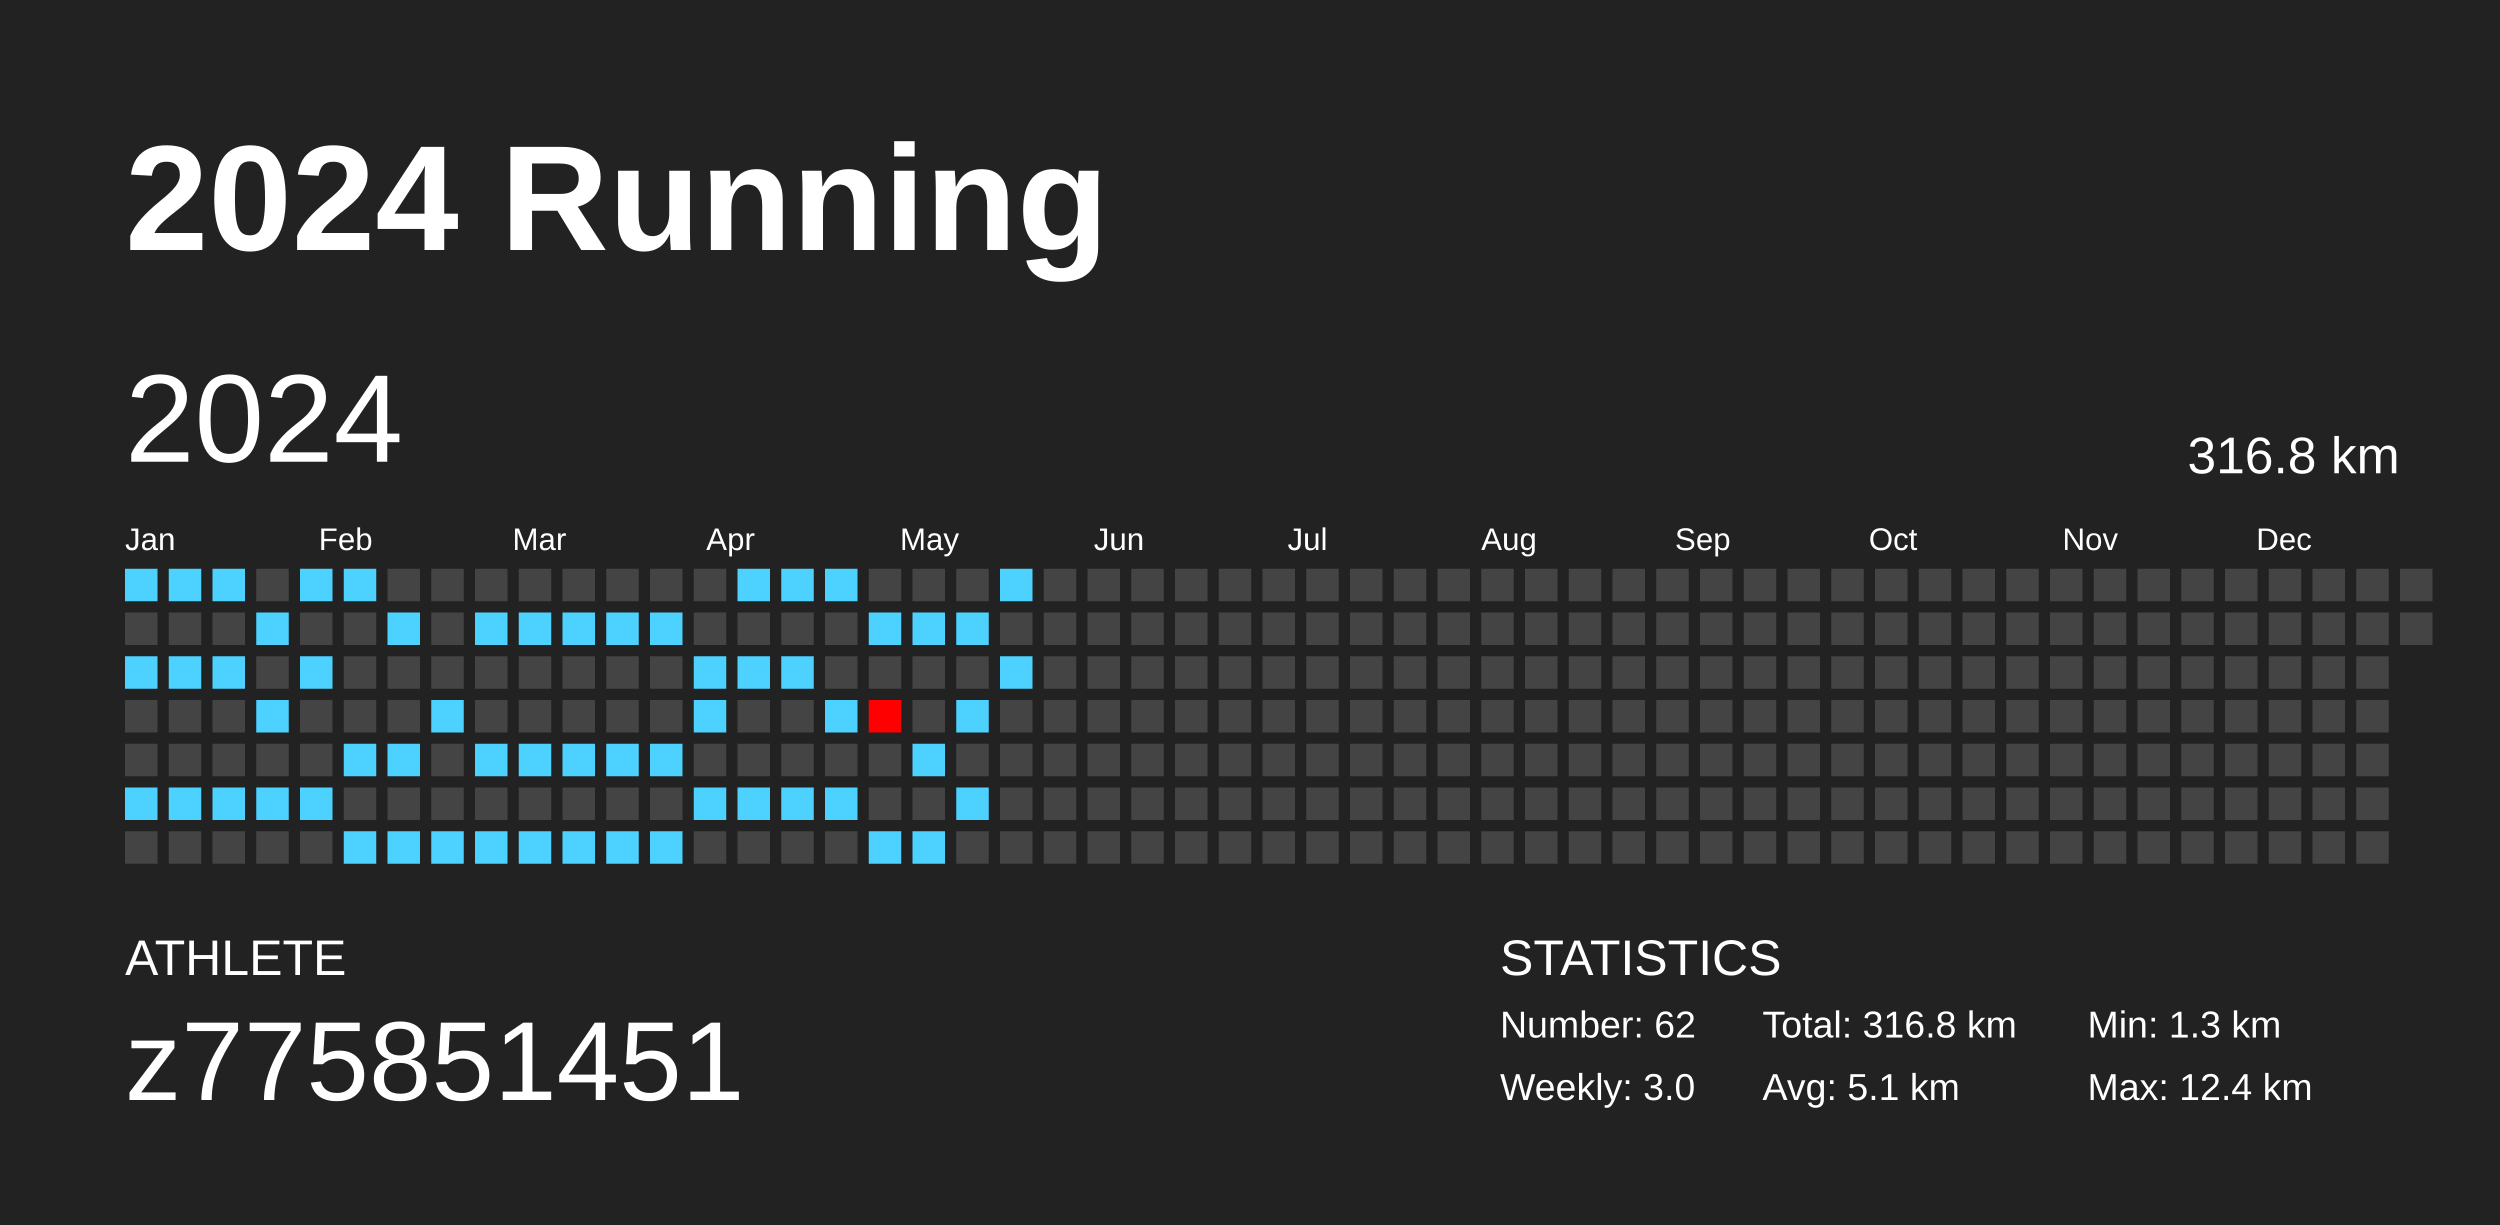
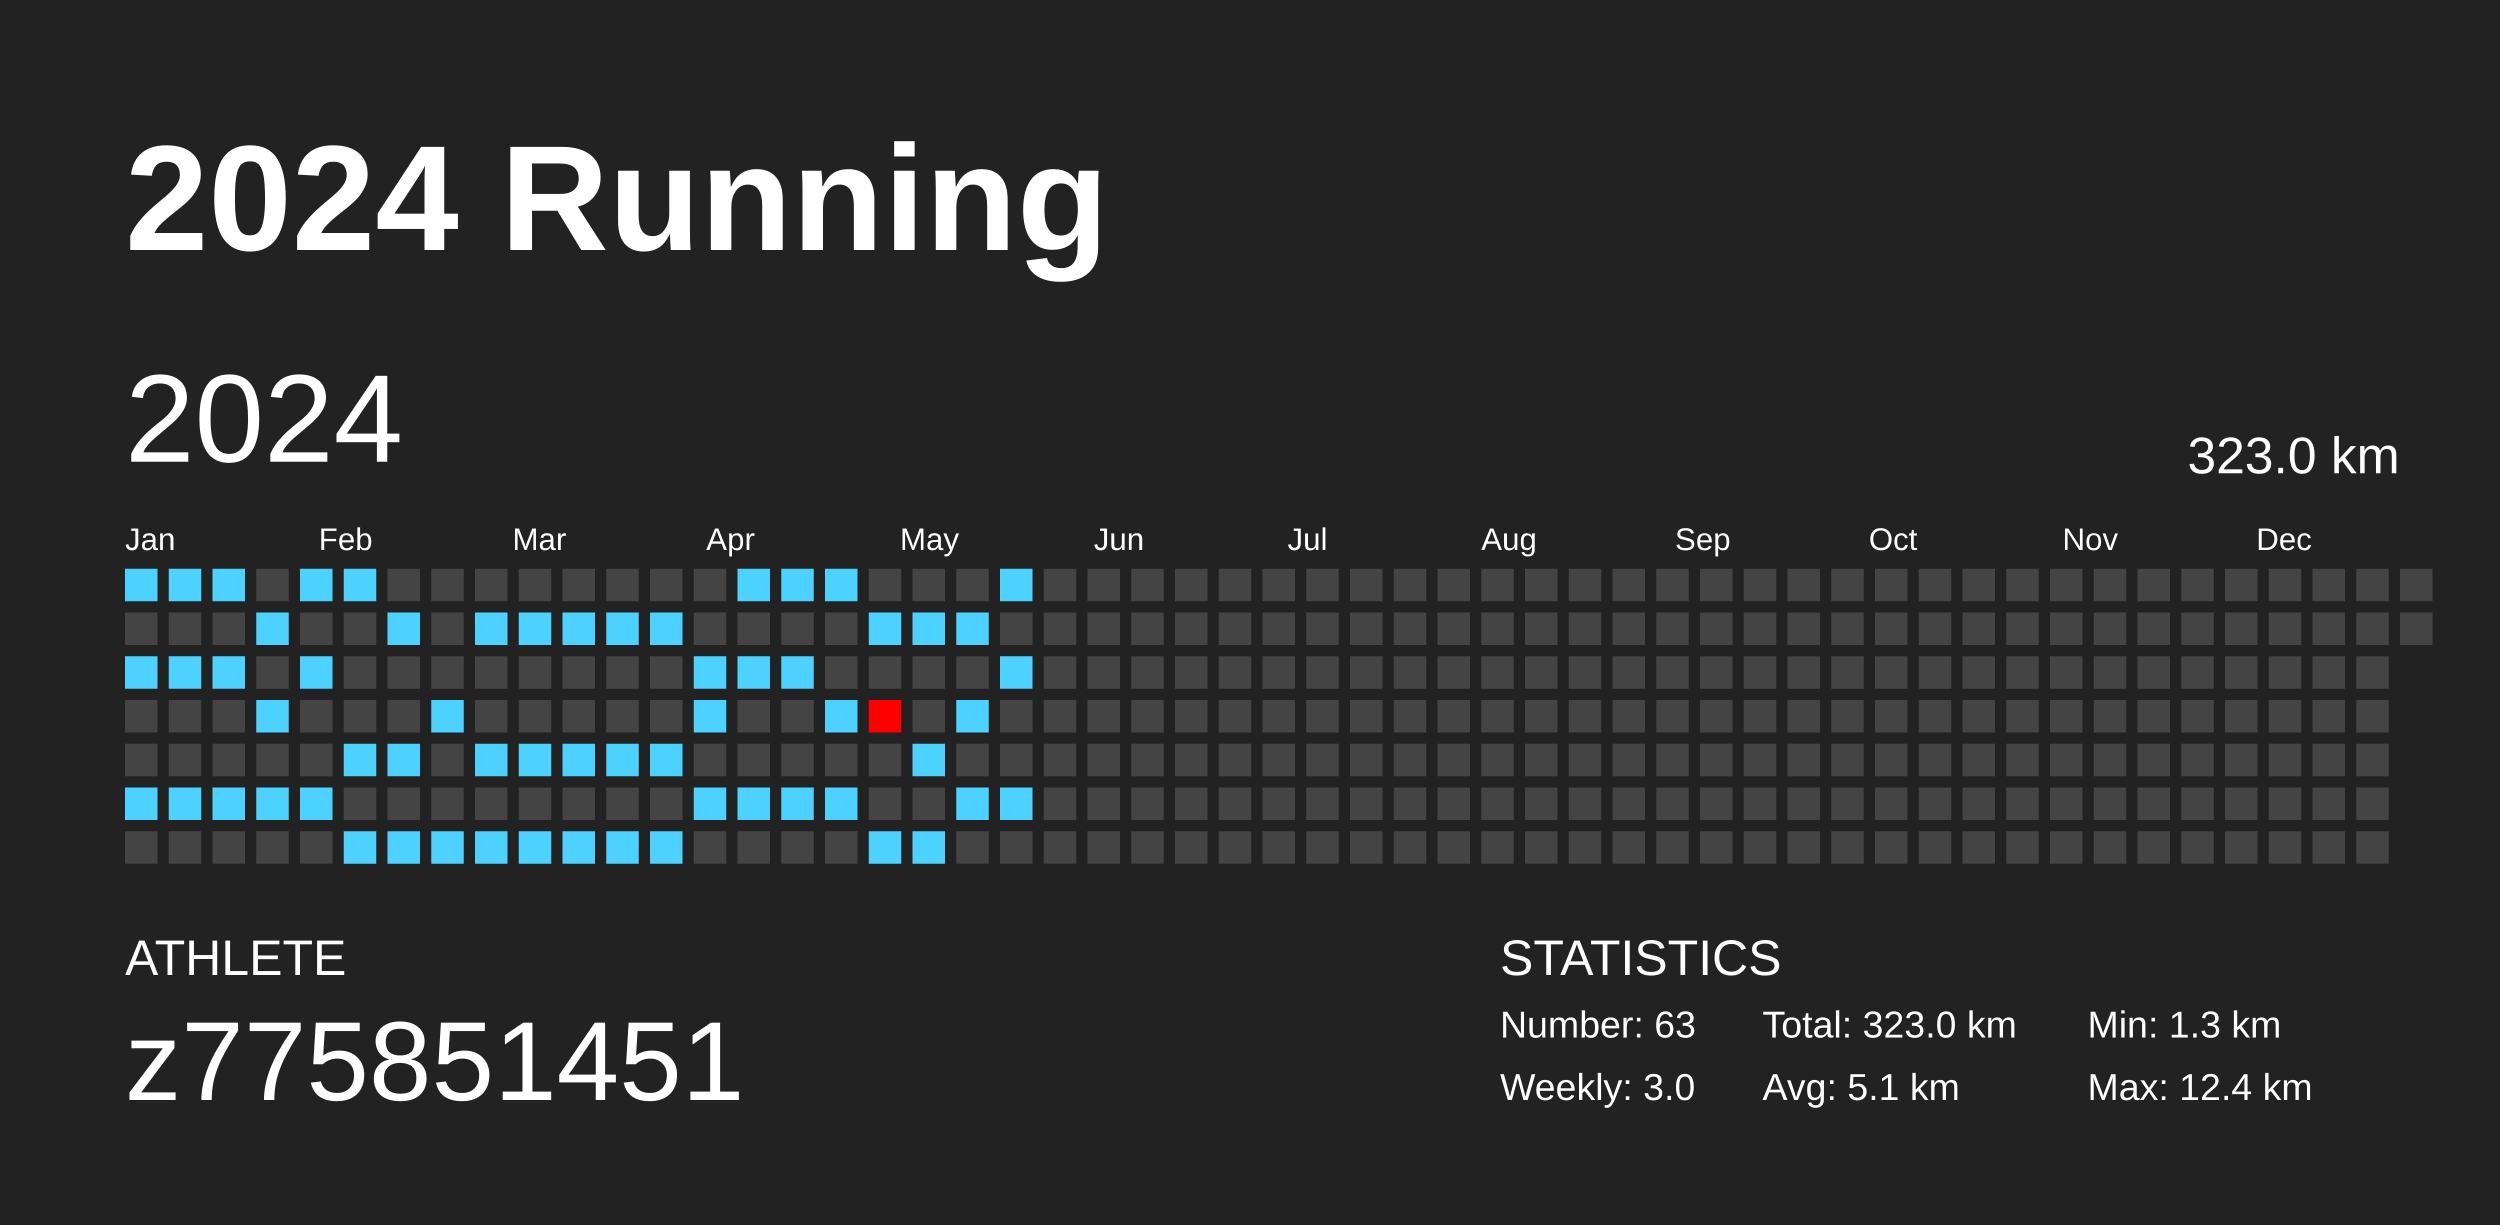
<svg xmlns="http://www.w3.org/2000/svg" baseProfile="full" height="98mm" version="1.1" viewBox="0,0,200,98" width="200mm">
  <defs />
  <rect fill="#222222" height="98" width="200" x="0" y="0" />
  <text fill="#FFFFFF" style="font-size:12px; font-family:Arial; font-weight:bold;" x="10" y="20">2024 Running</text>
  <text fill="#FFFFFF" style="font-size:4px; font-family:Arial" x="10" y="78">ATHLETE</text>
  <text fill="#FFFFFF" style="font-size:9px; font-family:Arial" x="10" y="88">z775851451</text>
  <text fill="#FFFFFF" style="font-size:4px; font-family:Arial" x="120" y="78">STATISTICS</text>
-   <text fill="#FFFFFF" style="font-size:3px; font-family:Arial" x="120" y="83">Number: 62</text>
+   <text fill="#FFFFFF" style="font-size:3px; font-family:Arial" x="120" y="83">Number: 63</text>
  <text fill="#FFFFFF" style="font-size:3px; font-family:Arial" x="120" y="88">Weekly: 3.0</text>
-   <text fill="#FFFFFF" style="font-size:3px; font-family:Arial" x="141" y="83">Total: 316.8 km</text>
+   <text fill="#FFFFFF" style="font-size:3px; font-family:Arial" x="141" y="83">Total: 323.0 km</text>
  <text fill="#FFFFFF" style="font-size:3px; font-family:Arial" x="141" y="88">Avg: 5.1 km</text>
  <text fill="#FFFFFF" style="font-size:3px; font-family:Arial" x="167" y="83">Min: 1.3 km</text>
  <text fill="#FFFFFF" style="font-size:3px; font-family:Arial" x="167" y="88">Max: 12.4 km</text>
  <text dominant-baseline="hanging" fill="#FFFFFF" style="font-size:10.0px; font-family:Arial;" x="10" y="30">2024</text>
-   <text dominant-baseline="hanging" fill="#FFFFFF" style="font-size:4.125px; font-family:Arial;" x="175" y="35">316.8 km</text>
+   <text dominant-baseline="hanging" fill="#FFFFFF" style="font-size:4.125px; font-family:Arial;" x="175" y="35">323.0 km</text>
  <text fill="#FFFFFF" style="font-size:2.5px; font-family:Arial" x="10.0" y="44">Jan</text>
  <text fill="#FFFFFF" style="font-size:2.5px; font-family:Arial" x="25.5" y="44">Feb</text>
  <text fill="#FFFFFF" style="font-size:2.5px; font-family:Arial" x="41.0" y="44">Mar</text>
  <text fill="#FFFFFF" style="font-size:2.5px; font-family:Arial" x="56.5" y="44">Apr</text>
  <text fill="#FFFFFF" style="font-size:2.5px; font-family:Arial" x="72.0" y="44">May</text>
  <text fill="#FFFFFF" style="font-size:2.5px; font-family:Arial" x="87.5" y="44">Jun</text>
  <text fill="#FFFFFF" style="font-size:2.5px; font-family:Arial" x="103.0" y="44">Jul</text>
  <text fill="#FFFFFF" style="font-size:2.5px; font-family:Arial" x="118.5" y="44">Aug</text>
  <text fill="#FFFFFF" style="font-size:2.5px; font-family:Arial" x="134.0" y="44">Sep</text>
  <text fill="#FFFFFF" style="font-size:2.5px; font-family:Arial" x="149.5" y="44">Oct</text>
  <text fill="#FFFFFF" style="font-size:2.5px; font-family:Arial" x="165.0" y="44">Nov</text>
  <text fill="#FFFFFF" style="font-size:2.5px; font-family:Arial" x="180.5" y="44">Dec</text>
  <rect fill="#4dd2ff" height="2.6" width="2.6" x="10.0" y="45.5" />
  <rect fill="#444444" height="2.6" width="2.6" x="10.0" y="49.0" />
  <rect fill="#4dd2ff" height="2.6" width="2.6" x="10.0" y="52.5" />
  <rect fill="#444444" height="2.6" width="2.6" x="10.0" y="56.0" />
  <rect fill="#444444" height="2.6" width="2.6" x="10.0" y="59.5" />
  <rect fill="#4dd2ff" height="2.6" width="2.6" x="10.0" y="63.0" />
  <rect fill="#444444" height="2.6" width="2.6" x="10.0" y="66.5" />
  <rect fill="#4dd2ff" height="2.6" width="2.6" x="13.5" y="45.5" />
  <rect fill="#444444" height="2.6" width="2.6" x="13.5" y="49.0" />
  <rect fill="#4dd2ff" height="2.6" width="2.6" x="13.5" y="52.5" />
  <rect fill="#444444" height="2.6" width="2.6" x="13.5" y="56.0" />
  <rect fill="#444444" height="2.6" width="2.6" x="13.5" y="59.5" />
  <rect fill="#4dd2ff" height="2.6" width="2.6" x="13.5" y="63.0" />
  <rect fill="#444444" height="2.6" width="2.6" x="13.5" y="66.5" />
  <rect fill="#4dd2ff" height="2.6" width="2.6" x="17.0" y="45.5" />
  <rect fill="#444444" height="2.6" width="2.6" x="17.0" y="49.0" />
  <rect fill="#4dd2ff" height="2.6" width="2.6" x="17.0" y="52.5" />
  <rect fill="#444444" height="2.6" width="2.6" x="17.0" y="56.0" />
  <rect fill="#444444" height="2.6" width="2.6" x="17.0" y="59.5" />
  <rect fill="#4dd2ff" height="2.6" width="2.6" x="17.0" y="63.0" />
  <rect fill="#444444" height="2.6" width="2.6" x="17.0" y="66.5" />
  <rect fill="#444444" height="2.6" width="2.6" x="20.5" y="45.5" />
  <rect fill="#4dd2ff" height="2.6" width="2.6" x="20.5" y="49.0" />
  <rect fill="#444444" height="2.6" width="2.6" x="20.5" y="52.5" />
  <rect fill="#4dd2ff" height="2.6" width="2.6" x="20.5" y="56.0" />
  <rect fill="#444444" height="2.6" width="2.6" x="20.5" y="59.5" />
  <rect fill="#4dd2ff" height="2.6" width="2.6" x="20.5" y="63.0" />
  <rect fill="#444444" height="2.6" width="2.6" x="20.5" y="66.5" />
  <rect fill="#4dd2ff" height="2.6" width="2.6" x="24.0" y="45.5" />
  <rect fill="#444444" height="2.6" width="2.6" x="24.0" y="49.0" />
  <rect fill="#4dd2ff" height="2.6" width="2.6" x="24.0" y="52.5" />
  <rect fill="#444444" height="2.6" width="2.6" x="24.0" y="56.0" />
  <rect fill="#444444" height="2.6" width="2.6" x="24.0" y="59.5" />
  <rect fill="#4dd2ff" height="2.6" width="2.6" x="24.0" y="63.0" />
  <rect fill="#444444" height="2.6" width="2.6" x="24.0" y="66.5" />
  <rect fill="#4dd2ff" height="2.6" width="2.6" x="27.5" y="45.5" />
  <rect fill="#444444" height="2.6" width="2.6" x="27.5" y="49.0" />
  <rect fill="#444444" height="2.6" width="2.6" x="27.5" y="52.5" />
  <rect fill="#444444" height="2.6" width="2.6" x="27.5" y="56.0" />
  <rect fill="#4dd2ff" height="2.6" width="2.6" x="27.5" y="59.5" />
  <rect fill="#444444" height="2.6" width="2.6" x="27.5" y="63.0" />
  <rect fill="#4dd2ff" height="2.6" width="2.6" x="27.5" y="66.5" />
  <rect fill="#444444" height="2.6" width="2.6" x="31.0" y="45.5" />
  <rect fill="#4dd2ff" height="2.6" width="2.6" x="31.0" y="49.0" />
  <rect fill="#444444" height="2.6" width="2.6" x="31.0" y="52.5" />
  <rect fill="#444444" height="2.6" width="2.6" x="31.0" y="56.0" />
  <rect fill="#4dd2ff" height="2.6" width="2.6" x="31.0" y="59.5" />
  <rect fill="#444444" height="2.6" width="2.6" x="31.0" y="63.0" />
  <rect fill="#4dd2ff" height="2.6" width="2.6" x="31.0" y="66.5" />
  <rect fill="#444444" height="2.6" width="2.6" x="34.5" y="45.5" />
  <rect fill="#444444" height="2.6" width="2.6" x="34.5" y="49.0" />
  <rect fill="#444444" height="2.6" width="2.6" x="34.5" y="52.5" />
  <rect fill="#4dd2ff" height="2.6" width="2.6" x="34.5" y="56.0" />
  <rect fill="#444444" height="2.6" width="2.6" x="34.5" y="59.5" />
  <rect fill="#444444" height="2.6" width="2.6" x="34.5" y="63.0" />
  <rect fill="#4dd2ff" height="2.6" width="2.6" x="34.5" y="66.5" />
  <rect fill="#444444" height="2.6" width="2.6" x="38.0" y="45.5" />
  <rect fill="#4dd2ff" height="2.6" width="2.6" x="38.0" y="49.0" />
  <rect fill="#444444" height="2.6" width="2.6" x="38.0" y="52.5" />
  <rect fill="#444444" height="2.6" width="2.6" x="38.0" y="56.0" />
  <rect fill="#4dd2ff" height="2.6" width="2.6" x="38.0" y="59.5" />
  <rect fill="#444444" height="2.6" width="2.6" x="38.0" y="63.0" />
  <rect fill="#4dd2ff" height="2.6" width="2.6" x="38.0" y="66.5" />
  <rect fill="#444444" height="2.6" width="2.6" x="41.5" y="45.5" />
  <rect fill="#4dd2ff" height="2.6" width="2.6" x="41.5" y="49.0" />
  <rect fill="#444444" height="2.6" width="2.6" x="41.5" y="52.5" />
  <rect fill="#444444" height="2.6" width="2.6" x="41.5" y="56.0" />
  <rect fill="#4dd2ff" height="2.6" width="2.6" x="41.5" y="59.5" />
  <rect fill="#444444" height="2.6" width="2.6" x="41.5" y="63.0" />
  <rect fill="#4dd2ff" height="2.6" width="2.6" x="41.5" y="66.5" />
  <rect fill="#444444" height="2.6" width="2.6" x="45.0" y="45.5" />
  <rect fill="#4dd2ff" height="2.6" width="2.6" x="45.0" y="49.0" />
  <rect fill="#444444" height="2.6" width="2.6" x="45.0" y="52.5" />
  <rect fill="#444444" height="2.6" width="2.6" x="45.0" y="56.0" />
  <rect fill="#4dd2ff" height="2.6" width="2.6" x="45.0" y="59.5" />
  <rect fill="#444444" height="2.6" width="2.6" x="45.0" y="63.0" />
  <rect fill="#4dd2ff" height="2.6" width="2.6" x="45.0" y="66.5" />
  <rect fill="#444444" height="2.6" width="2.6" x="48.5" y="45.5" />
  <rect fill="#4dd2ff" height="2.6" width="2.6" x="48.5" y="49.0" />
  <rect fill="#444444" height="2.6" width="2.6" x="48.5" y="52.5" />
  <rect fill="#444444" height="2.6" width="2.6" x="48.5" y="56.0" />
  <rect fill="#4dd2ff" height="2.6" width="2.6" x="48.5" y="59.5" />
  <rect fill="#444444" height="2.6" width="2.6" x="48.5" y="63.0" />
  <rect fill="#4dd2ff" height="2.6" width="2.6" x="48.5" y="66.5" />
  <rect fill="#444444" height="2.6" width="2.6" x="52.0" y="45.5" />
  <rect fill="#4dd2ff" height="2.6" width="2.6" x="52.0" y="49.0" />
  <rect fill="#444444" height="2.6" width="2.6" x="52.0" y="52.5" />
  <rect fill="#444444" height="2.6" width="2.6" x="52.0" y="56.0" />
  <rect fill="#4dd2ff" height="2.6" width="2.6" x="52.0" y="59.5" />
  <rect fill="#444444" height="2.6" width="2.6" x="52.0" y="63.0" />
  <rect fill="#4dd2ff" height="2.6" width="2.6" x="52.0" y="66.5" />
  <rect fill="#444444" height="2.6" width="2.6" x="55.5" y="45.5" />
  <rect fill="#444444" height="2.6" width="2.6" x="55.5" y="49.0" />
  <rect fill="#4dd2ff" height="2.6" width="2.6" x="55.5" y="52.5" />
  <rect fill="#4dd2ff" height="2.6" width="2.6" x="55.5" y="56.0" />
  <rect fill="#444444" height="2.6" width="2.6" x="55.5" y="59.5" />
  <rect fill="#4dd2ff" height="2.6" width="2.6" x="55.5" y="63.0" />
  <rect fill="#444444" height="2.6" width="2.6" x="55.5" y="66.5" />
  <rect fill="#4dd2ff" height="2.6" width="2.6" x="59.0" y="45.5" />
  <rect fill="#444444" height="2.6" width="2.6" x="59.0" y="49.0" />
  <rect fill="#4dd2ff" height="2.6" width="2.6" x="59.0" y="52.5" />
  <rect fill="#444444" height="2.6" width="2.6" x="59.0" y="56.0" />
  <rect fill="#444444" height="2.6" width="2.6" x="59.0" y="59.5" />
  <rect fill="#4dd2ff" height="2.6" width="2.6" x="59.0" y="63.0" />
  <rect fill="#444444" height="2.6" width="2.6" x="59.0" y="66.5" />
  <rect fill="#4dd2ff" height="2.6" width="2.6" x="62.5" y="45.5" />
  <rect fill="#444444" height="2.6" width="2.6" x="62.5" y="49.0" />
  <rect fill="#4dd2ff" height="2.6" width="2.6" x="62.5" y="52.5" />
  <rect fill="#444444" height="2.6" width="2.6" x="62.5" y="56.0" />
  <rect fill="#444444" height="2.6" width="2.6" x="62.5" y="59.5" />
  <rect fill="#4dd2ff" height="2.6" width="2.6" x="62.5" y="63.0" />
  <rect fill="#444444" height="2.6" width="2.6" x="62.5" y="66.5" />
  <rect fill="#4dd2ff" height="2.6" width="2.6" x="66.0" y="45.5" />
  <rect fill="#444444" height="2.6" width="2.6" x="66.0" y="49.0" />
  <rect fill="#444444" height="2.6" width="2.6" x="66.0" y="52.5" />
  <rect fill="#4dd2ff" height="2.6" width="2.6" x="66.0" y="56.0" />
  <rect fill="#444444" height="2.6" width="2.6" x="66.0" y="59.5" />
  <rect fill="#4dd2ff" height="2.6" width="2.6" x="66.0" y="63.0" />
  <rect fill="#444444" height="2.6" width="2.6" x="66.0" y="66.5" />
  <rect fill="#444444" height="2.6" width="2.6" x="69.5" y="45.5" />
  <rect fill="#4dd2ff" height="2.6" width="2.6" x="69.5" y="49.0" />
  <rect fill="#444444" height="2.6" width="2.6" x="69.5" y="52.5" />
  <rect fill="#ff0000" height="2.6" width="2.6" x="69.5" y="56.0" />
  <rect fill="#444444" height="2.6" width="2.6" x="69.5" y="59.5" />
  <rect fill="#444444" height="2.6" width="2.6" x="69.5" y="63.0" />
  <rect fill="#4dd2ff" height="2.6" width="2.6" x="69.5" y="66.5" />
  <rect fill="#444444" height="2.6" width="2.6" x="73.0" y="45.5" />
  <rect fill="#4dd2ff" height="2.6" width="2.6" x="73.0" y="49.0" />
  <rect fill="#444444" height="2.6" width="2.6" x="73.0" y="52.5" />
  <rect fill="#444444" height="2.6" width="2.6" x="73.0" y="56.0" />
  <rect fill="#4dd2ff" height="2.6" width="2.6" x="73.0" y="59.5" />
  <rect fill="#444444" height="2.6" width="2.6" x="73.0" y="63.0" />
  <rect fill="#4dd2ff" height="2.6" width="2.6" x="73.0" y="66.5" />
  <rect fill="#444444" height="2.6" width="2.6" x="76.5" y="45.5" />
  <rect fill="#4dd2ff" height="2.6" width="2.6" x="76.5" y="49.0" />
  <rect fill="#444444" height="2.6" width="2.6" x="76.5" y="52.5" />
  <rect fill="#4dd2ff" height="2.6" width="2.6" x="76.5" y="56.0" />
  <rect fill="#444444" height="2.6" width="2.6" x="76.5" y="59.5" />
  <rect fill="#4dd2ff" height="2.6" width="2.6" x="76.5" y="63.0" />
  <rect fill="#444444" height="2.6" width="2.6" x="76.5" y="66.5" />
  <rect fill="#4dd2ff" height="2.6" width="2.6" x="80.0" y="45.5" />
  <rect fill="#444444" height="2.6" width="2.6" x="80.0" y="49.0" />
  <rect fill="#4dd2ff" height="2.6" width="2.6" x="80.0" y="52.5" />
  <rect fill="#444444" height="2.6" width="2.6" x="80.0" y="56.0" />
  <rect fill="#444444" height="2.6" width="2.6" x="80.0" y="59.5" />
-   <rect fill="#444444" height="2.6" width="2.6" x="80.0" y="63.0" />
+   <rect fill="#4dd2ff" height="2.6" width="2.6" x="80.0" y="63.0" />
  <rect fill="#444444" height="2.6" width="2.6" x="80.0" y="66.5" />
  <rect fill="#444444" height="2.6" width="2.6" x="83.5" y="45.5" />
  <rect fill="#444444" height="2.6" width="2.6" x="83.5" y="49.0" />
  <rect fill="#444444" height="2.6" width="2.6" x="83.5" y="52.5" />
  <rect fill="#444444" height="2.6" width="2.6" x="83.5" y="56.0" />
  <rect fill="#444444" height="2.6" width="2.6" x="83.5" y="59.5" />
  <rect fill="#444444" height="2.6" width="2.6" x="83.5" y="63.0" />
  <rect fill="#444444" height="2.6" width="2.6" x="83.5" y="66.5" />
  <rect fill="#444444" height="2.6" width="2.6" x="87.0" y="45.5" />
  <rect fill="#444444" height="2.6" width="2.6" x="87.0" y="49.0" />
  <rect fill="#444444" height="2.6" width="2.6" x="87.0" y="52.5" />
  <rect fill="#444444" height="2.6" width="2.6" x="87.0" y="56.0" />
  <rect fill="#444444" height="2.6" width="2.6" x="87.0" y="59.5" />
  <rect fill="#444444" height="2.6" width="2.6" x="87.0" y="63.0" />
  <rect fill="#444444" height="2.6" width="2.6" x="87.0" y="66.5" />
  <rect fill="#444444" height="2.6" width="2.6" x="90.5" y="45.5" />
  <rect fill="#444444" height="2.6" width="2.6" x="90.5" y="49.0" />
  <rect fill="#444444" height="2.6" width="2.6" x="90.5" y="52.5" />
  <rect fill="#444444" height="2.6" width="2.6" x="90.5" y="56.0" />
  <rect fill="#444444" height="2.6" width="2.6" x="90.5" y="59.5" />
  <rect fill="#444444" height="2.6" width="2.6" x="90.5" y="63.0" />
  <rect fill="#444444" height="2.6" width="2.6" x="90.5" y="66.5" />
  <rect fill="#444444" height="2.6" width="2.6" x="94.0" y="45.5" />
  <rect fill="#444444" height="2.6" width="2.6" x="94.0" y="49.0" />
  <rect fill="#444444" height="2.6" width="2.6" x="94.0" y="52.5" />
  <rect fill="#444444" height="2.6" width="2.6" x="94.0" y="56.0" />
  <rect fill="#444444" height="2.6" width="2.6" x="94.0" y="59.5" />
  <rect fill="#444444" height="2.6" width="2.6" x="94.0" y="63.0" />
  <rect fill="#444444" height="2.6" width="2.6" x="94.0" y="66.5" />
  <rect fill="#444444" height="2.6" width="2.6" x="97.5" y="45.5" />
  <rect fill="#444444" height="2.6" width="2.6" x="97.5" y="49.0" />
  <rect fill="#444444" height="2.6" width="2.6" x="97.5" y="52.5" />
  <rect fill="#444444" height="2.6" width="2.6" x="97.5" y="56.0" />
  <rect fill="#444444" height="2.6" width="2.6" x="97.5" y="59.5" />
  <rect fill="#444444" height="2.6" width="2.6" x="97.5" y="63.0" />
  <rect fill="#444444" height="2.6" width="2.6" x="97.5" y="66.5" />
  <rect fill="#444444" height="2.6" width="2.6" x="101.0" y="45.5" />
  <rect fill="#444444" height="2.6" width="2.6" x="101.0" y="49.0" />
  <rect fill="#444444" height="2.6" width="2.6" x="101.0" y="52.5" />
  <rect fill="#444444" height="2.6" width="2.6" x="101.0" y="56.0" />
  <rect fill="#444444" height="2.6" width="2.6" x="101.0" y="59.5" />
  <rect fill="#444444" height="2.6" width="2.6" x="101.0" y="63.0" />
  <rect fill="#444444" height="2.6" width="2.6" x="101.0" y="66.5" />
  <rect fill="#444444" height="2.6" width="2.6" x="104.5" y="45.5" />
  <rect fill="#444444" height="2.6" width="2.6" x="104.5" y="49.0" />
  <rect fill="#444444" height="2.6" width="2.6" x="104.5" y="52.5" />
  <rect fill="#444444" height="2.6" width="2.6" x="104.5" y="56.0" />
  <rect fill="#444444" height="2.6" width="2.6" x="104.5" y="59.5" />
  <rect fill="#444444" height="2.6" width="2.6" x="104.5" y="63.0" />
  <rect fill="#444444" height="2.6" width="2.6" x="104.5" y="66.5" />
  <rect fill="#444444" height="2.6" width="2.6" x="108.0" y="45.5" />
  <rect fill="#444444" height="2.6" width="2.6" x="108.0" y="49.0" />
  <rect fill="#444444" height="2.6" width="2.6" x="108.0" y="52.5" />
  <rect fill="#444444" height="2.6" width="2.6" x="108.0" y="56.0" />
  <rect fill="#444444" height="2.6" width="2.6" x="108.0" y="59.5" />
  <rect fill="#444444" height="2.6" width="2.6" x="108.0" y="63.0" />
  <rect fill="#444444" height="2.6" width="2.6" x="108.0" y="66.5" />
  <rect fill="#444444" height="2.6" width="2.6" x="111.5" y="45.5" />
  <rect fill="#444444" height="2.6" width="2.6" x="111.5" y="49.0" />
  <rect fill="#444444" height="2.6" width="2.6" x="111.5" y="52.5" />
  <rect fill="#444444" height="2.6" width="2.6" x="111.5" y="56.0" />
  <rect fill="#444444" height="2.6" width="2.6" x="111.5" y="59.5" />
  <rect fill="#444444" height="2.6" width="2.6" x="111.5" y="63.0" />
  <rect fill="#444444" height="2.6" width="2.6" x="111.5" y="66.5" />
  <rect fill="#444444" height="2.6" width="2.6" x="115.0" y="45.5" />
  <rect fill="#444444" height="2.6" width="2.6" x="115.0" y="49.0" />
  <rect fill="#444444" height="2.6" width="2.6" x="115.0" y="52.5" />
  <rect fill="#444444" height="2.6" width="2.6" x="115.0" y="56.0" />
  <rect fill="#444444" height="2.6" width="2.6" x="115.0" y="59.5" />
  <rect fill="#444444" height="2.6" width="2.6" x="115.0" y="63.0" />
  <rect fill="#444444" height="2.6" width="2.6" x="115.0" y="66.5" />
  <rect fill="#444444" height="2.6" width="2.6" x="118.5" y="45.5" />
  <rect fill="#444444" height="2.6" width="2.6" x="118.5" y="49.0" />
  <rect fill="#444444" height="2.6" width="2.6" x="118.5" y="52.5" />
  <rect fill="#444444" height="2.6" width="2.6" x="118.5" y="56.0" />
  <rect fill="#444444" height="2.6" width="2.6" x="118.5" y="59.5" />
  <rect fill="#444444" height="2.6" width="2.6" x="118.5" y="63.0" />
  <rect fill="#444444" height="2.6" width="2.6" x="118.5" y="66.5" />
  <rect fill="#444444" height="2.6" width="2.6" x="122.0" y="45.5" />
  <rect fill="#444444" height="2.6" width="2.6" x="122.0" y="49.0" />
  <rect fill="#444444" height="2.6" width="2.6" x="122.0" y="52.5" />
  <rect fill="#444444" height="2.6" width="2.6" x="122.0" y="56.0" />
  <rect fill="#444444" height="2.6" width="2.6" x="122.0" y="59.5" />
  <rect fill="#444444" height="2.6" width="2.6" x="122.0" y="63.0" />
  <rect fill="#444444" height="2.6" width="2.6" x="122.0" y="66.5" />
  <rect fill="#444444" height="2.6" width="2.6" x="125.5" y="45.5" />
  <rect fill="#444444" height="2.6" width="2.6" x="125.5" y="49.0" />
  <rect fill="#444444" height="2.6" width="2.6" x="125.5" y="52.5" />
  <rect fill="#444444" height="2.6" width="2.6" x="125.5" y="56.0" />
  <rect fill="#444444" height="2.6" width="2.6" x="125.5" y="59.5" />
  <rect fill="#444444" height="2.6" width="2.6" x="125.5" y="63.0" />
  <rect fill="#444444" height="2.6" width="2.6" x="125.5" y="66.5" />
  <rect fill="#444444" height="2.6" width="2.6" x="129.0" y="45.5" />
  <rect fill="#444444" height="2.6" width="2.6" x="129.0" y="49.0" />
  <rect fill="#444444" height="2.6" width="2.6" x="129.0" y="52.5" />
  <rect fill="#444444" height="2.6" width="2.6" x="129.0" y="56.0" />
  <rect fill="#444444" height="2.6" width="2.6" x="129.0" y="59.5" />
  <rect fill="#444444" height="2.6" width="2.6" x="129.0" y="63.0" />
  <rect fill="#444444" height="2.6" width="2.6" x="129.0" y="66.5" />
  <rect fill="#444444" height="2.6" width="2.6" x="132.5" y="45.5" />
  <rect fill="#444444" height="2.6" width="2.6" x="132.5" y="49.0" />
  <rect fill="#444444" height="2.6" width="2.6" x="132.5" y="52.5" />
  <rect fill="#444444" height="2.6" width="2.6" x="132.5" y="56.0" />
  <rect fill="#444444" height="2.6" width="2.6" x="132.5" y="59.5" />
  <rect fill="#444444" height="2.6" width="2.6" x="132.5" y="63.0" />
  <rect fill="#444444" height="2.6" width="2.6" x="132.5" y="66.5" />
  <rect fill="#444444" height="2.6" width="2.6" x="136.0" y="45.5" />
  <rect fill="#444444" height="2.6" width="2.6" x="136.0" y="49.0" />
  <rect fill="#444444" height="2.6" width="2.6" x="136.0" y="52.5" />
  <rect fill="#444444" height="2.6" width="2.6" x="136.0" y="56.0" />
  <rect fill="#444444" height="2.6" width="2.6" x="136.0" y="59.5" />
  <rect fill="#444444" height="2.6" width="2.6" x="136.0" y="63.0" />
  <rect fill="#444444" height="2.6" width="2.6" x="136.0" y="66.5" />
  <rect fill="#444444" height="2.6" width="2.6" x="139.5" y="45.5" />
  <rect fill="#444444" height="2.6" width="2.6" x="139.5" y="49.0" />
  <rect fill="#444444" height="2.6" width="2.6" x="139.5" y="52.5" />
  <rect fill="#444444" height="2.6" width="2.6" x="139.5" y="56.0" />
  <rect fill="#444444" height="2.6" width="2.6" x="139.5" y="59.5" />
  <rect fill="#444444" height="2.6" width="2.6" x="139.5" y="63.0" />
  <rect fill="#444444" height="2.6" width="2.6" x="139.5" y="66.5" />
  <rect fill="#444444" height="2.6" width="2.6" x="143.0" y="45.5" />
  <rect fill="#444444" height="2.6" width="2.6" x="143.0" y="49.0" />
  <rect fill="#444444" height="2.6" width="2.6" x="143.0" y="52.5" />
  <rect fill="#444444" height="2.6" width="2.6" x="143.0" y="56.0" />
  <rect fill="#444444" height="2.6" width="2.6" x="143.0" y="59.5" />
  <rect fill="#444444" height="2.6" width="2.6" x="143.0" y="63.0" />
  <rect fill="#444444" height="2.6" width="2.6" x="143.0" y="66.5" />
  <rect fill="#444444" height="2.6" width="2.6" x="146.5" y="45.5" />
  <rect fill="#444444" height="2.6" width="2.6" x="146.5" y="49.0" />
  <rect fill="#444444" height="2.6" width="2.6" x="146.5" y="52.5" />
  <rect fill="#444444" height="2.6" width="2.6" x="146.5" y="56.0" />
  <rect fill="#444444" height="2.6" width="2.6" x="146.5" y="59.5" />
  <rect fill="#444444" height="2.6" width="2.6" x="146.5" y="63.0" />
  <rect fill="#444444" height="2.6" width="2.6" x="146.5" y="66.5" />
  <rect fill="#444444" height="2.6" width="2.6" x="150.0" y="45.5" />
  <rect fill="#444444" height="2.6" width="2.6" x="150.0" y="49.0" />
  <rect fill="#444444" height="2.6" width="2.6" x="150.0" y="52.5" />
  <rect fill="#444444" height="2.6" width="2.6" x="150.0" y="56.0" />
  <rect fill="#444444" height="2.6" width="2.6" x="150.0" y="59.5" />
  <rect fill="#444444" height="2.6" width="2.6" x="150.0" y="63.0" />
  <rect fill="#444444" height="2.6" width="2.6" x="150.0" y="66.5" />
  <rect fill="#444444" height="2.6" width="2.6" x="153.5" y="45.5" />
  <rect fill="#444444" height="2.6" width="2.6" x="153.5" y="49.0" />
  <rect fill="#444444" height="2.6" width="2.6" x="153.5" y="52.5" />
  <rect fill="#444444" height="2.6" width="2.6" x="153.5" y="56.0" />
  <rect fill="#444444" height="2.6" width="2.6" x="153.5" y="59.5" />
  <rect fill="#444444" height="2.6" width="2.6" x="153.5" y="63.0" />
  <rect fill="#444444" height="2.6" width="2.6" x="153.5" y="66.5" />
  <rect fill="#444444" height="2.6" width="2.6" x="157.0" y="45.5" />
  <rect fill="#444444" height="2.6" width="2.6" x="157.0" y="49.0" />
  <rect fill="#444444" height="2.6" width="2.6" x="157.0" y="52.5" />
  <rect fill="#444444" height="2.6" width="2.6" x="157.0" y="56.0" />
  <rect fill="#444444" height="2.6" width="2.6" x="157.0" y="59.5" />
  <rect fill="#444444" height="2.6" width="2.6" x="157.0" y="63.0" />
  <rect fill="#444444" height="2.6" width="2.6" x="157.0" y="66.5" />
  <rect fill="#444444" height="2.6" width="2.6" x="160.5" y="45.5" />
  <rect fill="#444444" height="2.6" width="2.6" x="160.5" y="49.0" />
  <rect fill="#444444" height="2.6" width="2.6" x="160.5" y="52.5" />
  <rect fill="#444444" height="2.6" width="2.6" x="160.5" y="56.0" />
  <rect fill="#444444" height="2.6" width="2.6" x="160.5" y="59.5" />
  <rect fill="#444444" height="2.6" width="2.6" x="160.5" y="63.0" />
  <rect fill="#444444" height="2.6" width="2.6" x="160.5" y="66.5" />
  <rect fill="#444444" height="2.6" width="2.6" x="164.0" y="45.5" />
  <rect fill="#444444" height="2.6" width="2.6" x="164.0" y="49.0" />
  <rect fill="#444444" height="2.6" width="2.6" x="164.0" y="52.5" />
  <rect fill="#444444" height="2.6" width="2.6" x="164.0" y="56.0" />
  <rect fill="#444444" height="2.6" width="2.6" x="164.0" y="59.5" />
  <rect fill="#444444" height="2.6" width="2.6" x="164.0" y="63.0" />
  <rect fill="#444444" height="2.6" width="2.6" x="164.0" y="66.5" />
  <rect fill="#444444" height="2.6" width="2.6" x="167.5" y="45.5" />
  <rect fill="#444444" height="2.6" width="2.6" x="167.5" y="49.0" />
  <rect fill="#444444" height="2.6" width="2.6" x="167.5" y="52.5" />
  <rect fill="#444444" height="2.6" width="2.6" x="167.5" y="56.0" />
  <rect fill="#444444" height="2.6" width="2.6" x="167.5" y="59.5" />
  <rect fill="#444444" height="2.6" width="2.6" x="167.5" y="63.0" />
  <rect fill="#444444" height="2.6" width="2.6" x="167.5" y="66.5" />
  <rect fill="#444444" height="2.6" width="2.6" x="171.0" y="45.5" />
  <rect fill="#444444" height="2.6" width="2.6" x="171.0" y="49.0" />
  <rect fill="#444444" height="2.6" width="2.6" x="171.0" y="52.5" />
  <rect fill="#444444" height="2.6" width="2.6" x="171.0" y="56.0" />
  <rect fill="#444444" height="2.6" width="2.6" x="171.0" y="59.5" />
  <rect fill="#444444" height="2.6" width="2.6" x="171.0" y="63.0" />
  <rect fill="#444444" height="2.6" width="2.6" x="171.0" y="66.5" />
  <rect fill="#444444" height="2.6" width="2.6" x="174.5" y="45.5" />
  <rect fill="#444444" height="2.6" width="2.6" x="174.5" y="49.0" />
  <rect fill="#444444" height="2.6" width="2.6" x="174.5" y="52.5" />
  <rect fill="#444444" height="2.6" width="2.6" x="174.5" y="56.0" />
  <rect fill="#444444" height="2.6" width="2.6" x="174.5" y="59.5" />
  <rect fill="#444444" height="2.6" width="2.6" x="174.5" y="63.0" />
  <rect fill="#444444" height="2.6" width="2.6" x="174.5" y="66.5" />
  <rect fill="#444444" height="2.6" width="2.6" x="178.0" y="45.5" />
  <rect fill="#444444" height="2.6" width="2.6" x="178.0" y="49.0" />
  <rect fill="#444444" height="2.6" width="2.6" x="178.0" y="52.5" />
  <rect fill="#444444" height="2.6" width="2.6" x="178.0" y="56.0" />
  <rect fill="#444444" height="2.6" width="2.6" x="178.0" y="59.5" />
  <rect fill="#444444" height="2.6" width="2.6" x="178.0" y="63.0" />
  <rect fill="#444444" height="2.6" width="2.6" x="178.0" y="66.5" />
  <rect fill="#444444" height="2.6" width="2.6" x="181.5" y="45.5" />
  <rect fill="#444444" height="2.6" width="2.6" x="181.5" y="49.0" />
  <rect fill="#444444" height="2.6" width="2.6" x="181.5" y="52.5" />
  <rect fill="#444444" height="2.6" width="2.6" x="181.5" y="56.0" />
  <rect fill="#444444" height="2.6" width="2.6" x="181.5" y="59.5" />
  <rect fill="#444444" height="2.6" width="2.6" x="181.5" y="63.0" />
  <rect fill="#444444" height="2.6" width="2.6" x="181.5" y="66.5" />
  <rect fill="#444444" height="2.6" width="2.6" x="185.0" y="45.5" />
  <rect fill="#444444" height="2.6" width="2.6" x="185.0" y="49.0" />
  <rect fill="#444444" height="2.6" width="2.6" x="185.0" y="52.5" />
  <rect fill="#444444" height="2.6" width="2.6" x="185.0" y="56.0" />
  <rect fill="#444444" height="2.6" width="2.6" x="185.0" y="59.5" />
  <rect fill="#444444" height="2.6" width="2.6" x="185.0" y="63.0" />
  <rect fill="#444444" height="2.6" width="2.6" x="185.0" y="66.5" />
  <rect fill="#444444" height="2.6" width="2.6" x="188.5" y="45.5" />
  <rect fill="#444444" height="2.6" width="2.6" x="188.5" y="49.0" />
  <rect fill="#444444" height="2.6" width="2.6" x="188.5" y="52.5" />
  <rect fill="#444444" height="2.6" width="2.6" x="188.5" y="56.0" />
  <rect fill="#444444" height="2.6" width="2.6" x="188.5" y="59.5" />
  <rect fill="#444444" height="2.6" width="2.6" x="188.5" y="63.0" />
  <rect fill="#444444" height="2.6" width="2.6" x="188.5" y="66.5" />
  <rect fill="#444444" height="2.6" width="2.6" x="192.0" y="45.5" />
  <rect fill="#444444" height="2.6" width="2.6" x="192.0" y="49.0" />
</svg>
